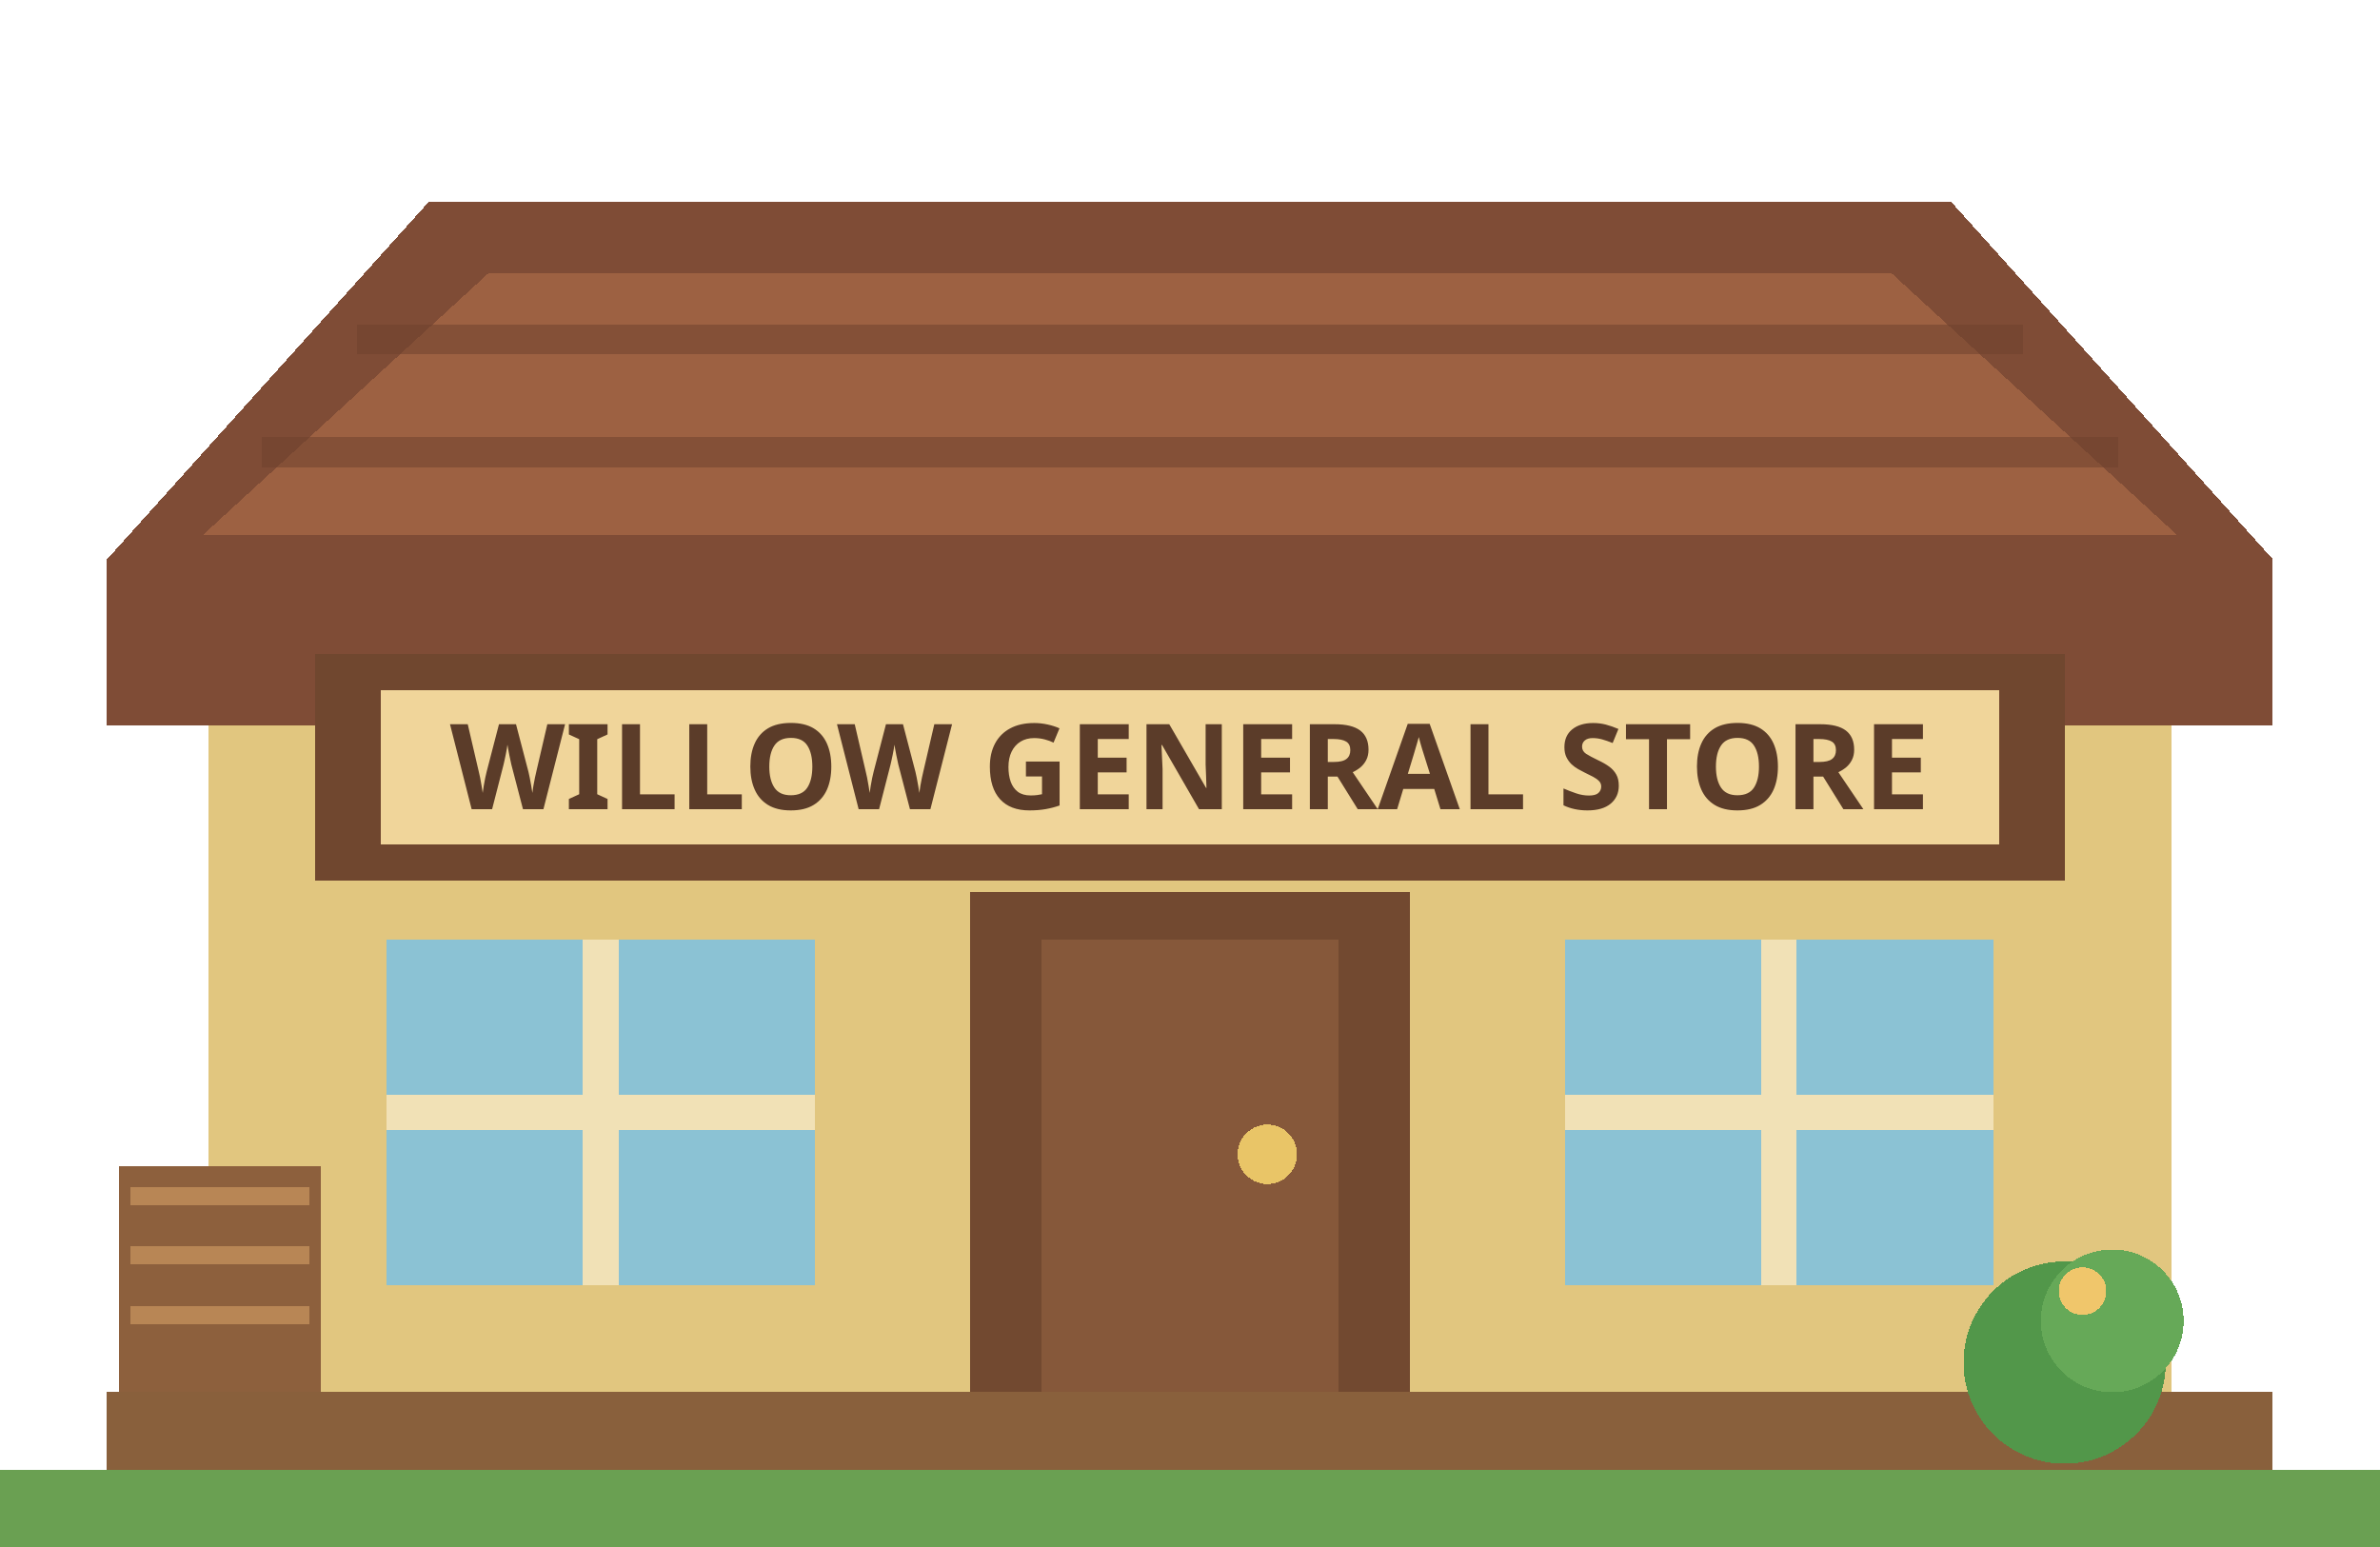
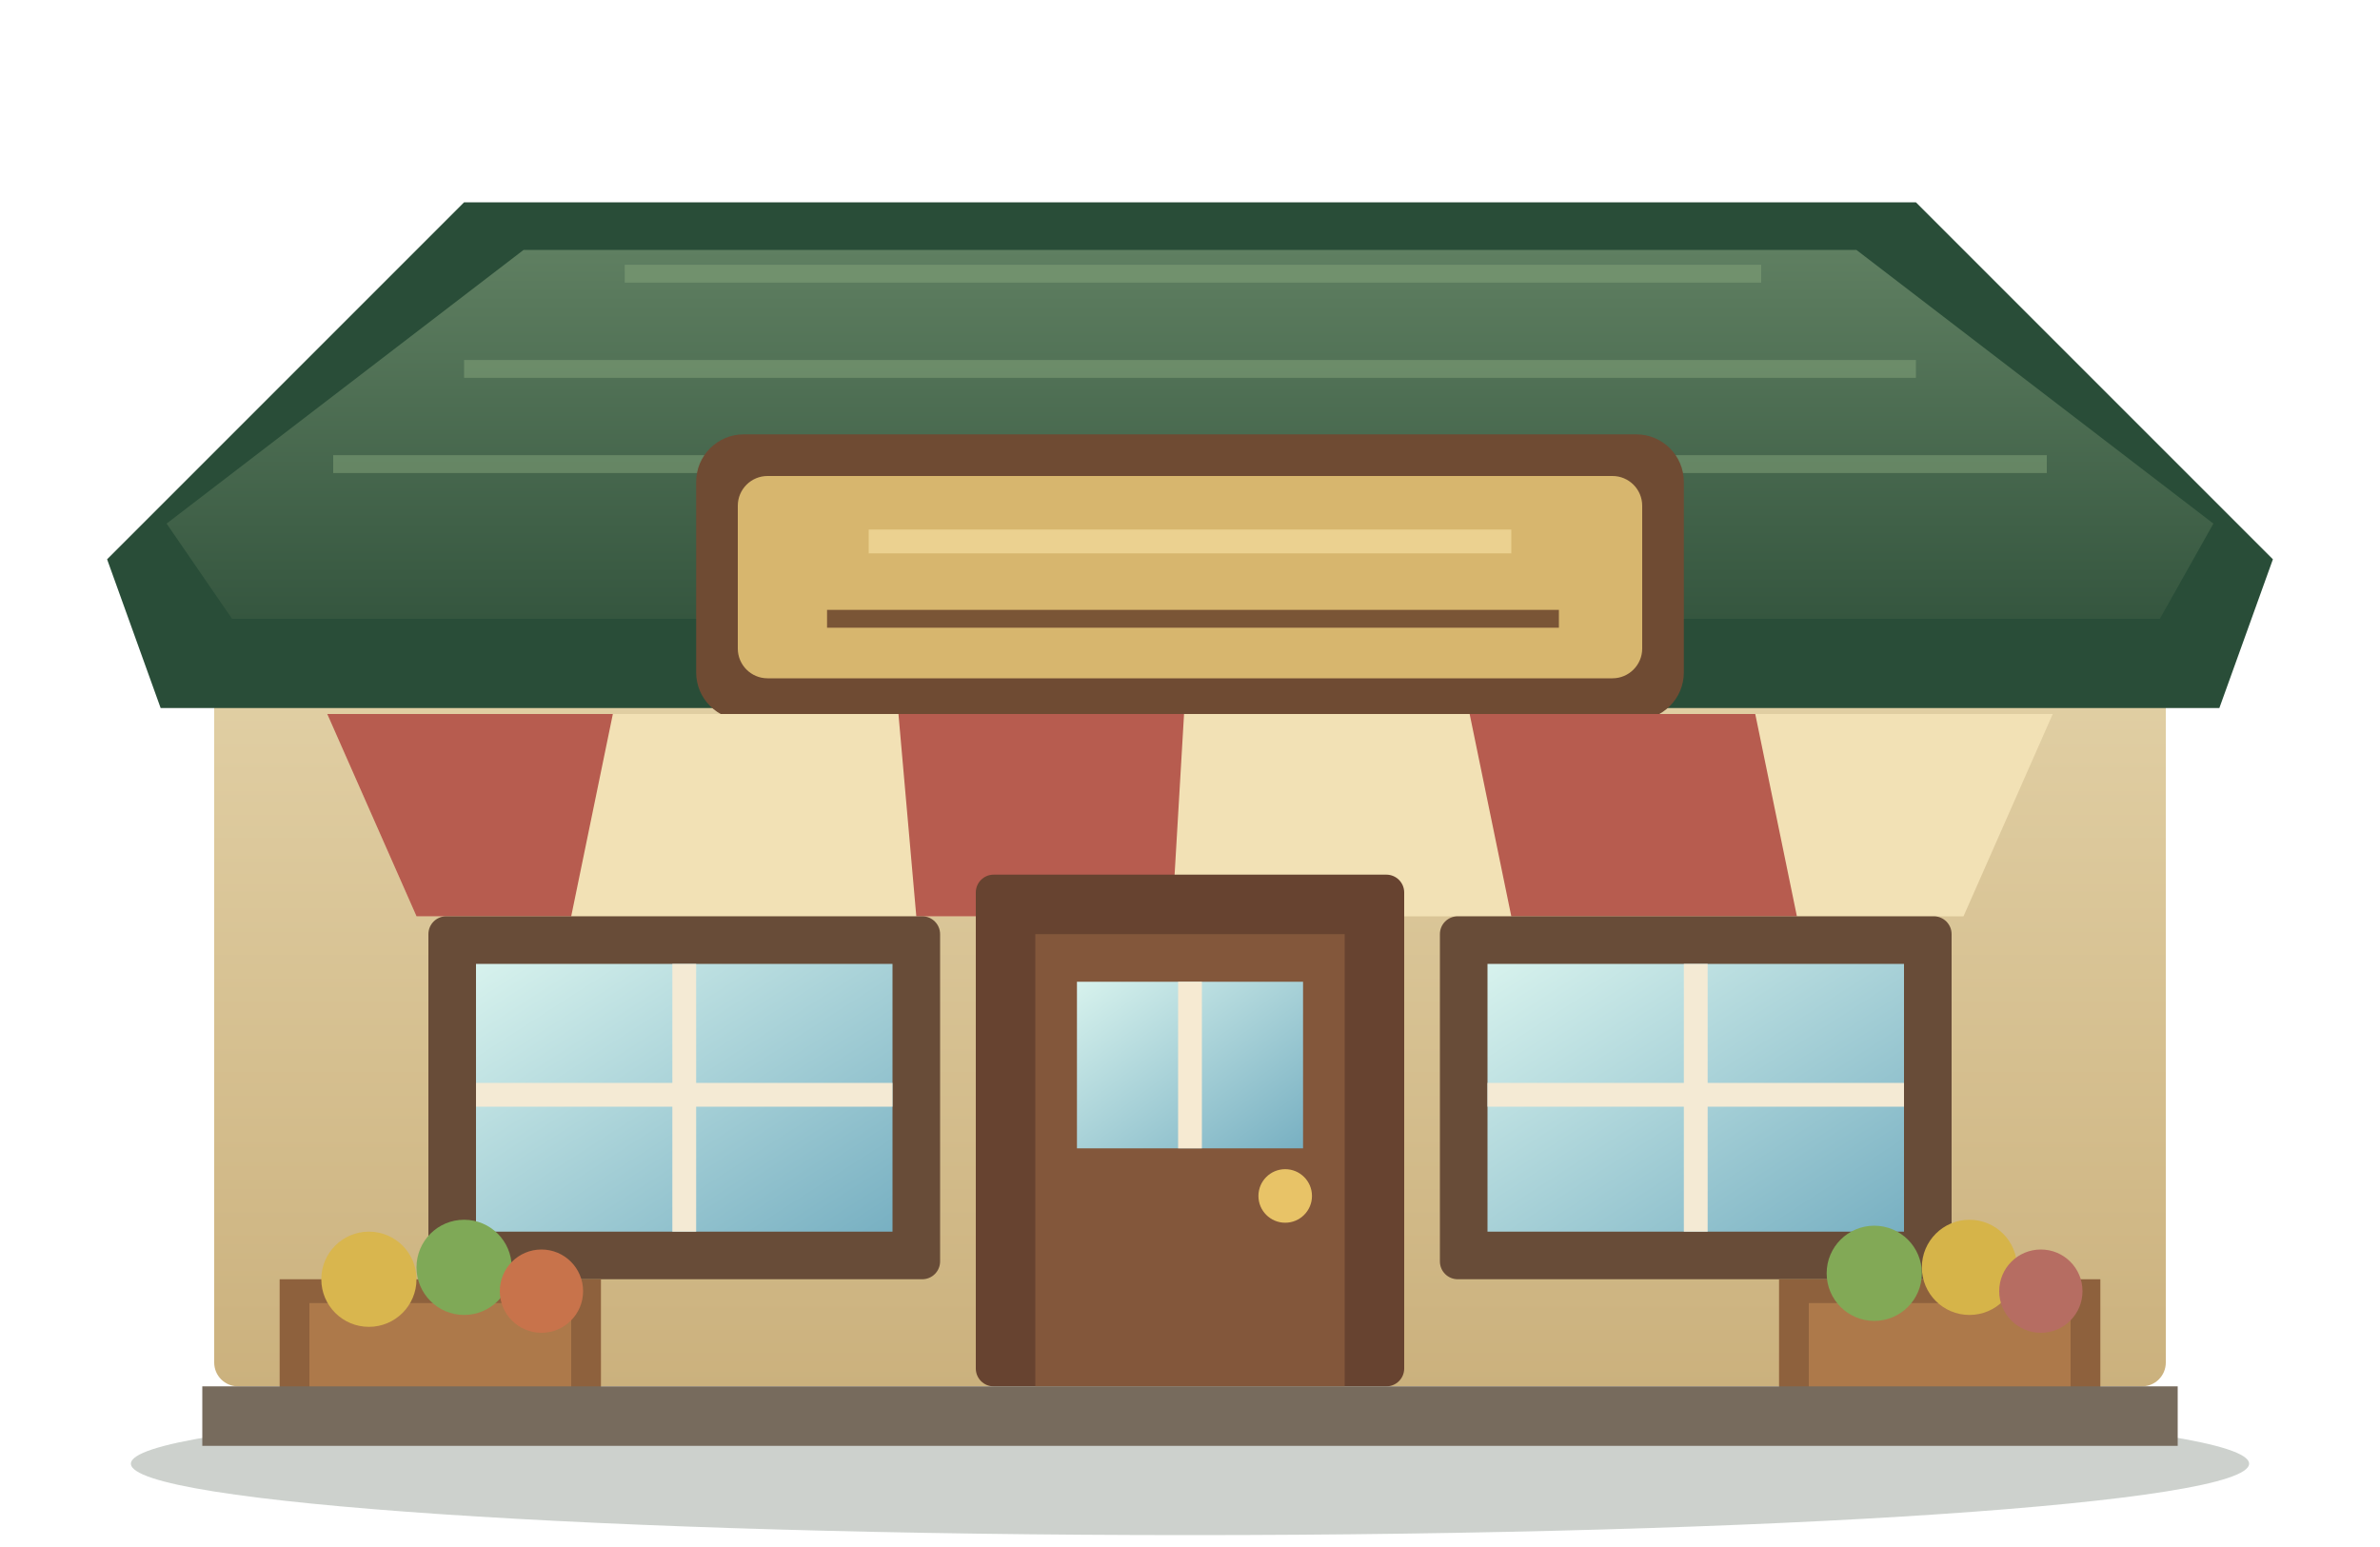
- <svg xmlns="http://www.w3.org/2000/svg" width="400" height="260" viewBox="0 0 400 260" shape-rendering="crispEdges">
-   <rect x="35" y="92" width="330" height="142" fill="#e1c67f" />
-   <path d="M18 94L72 34h256l54 60v28H18z" fill="#7f4c36" />
-   <path d="M34 90l48-44h236l48 44z" fill="#9d6142" />
-   <path d="M60 57h280M44 76h312" stroke="#70412e" stroke-width="5" opacity=".55" />
-   <rect x="53" y="110" width="294" height="38" fill="#70472f" />
-   <rect x="64" y="116" width="272" height="26" fill="#f0d59a" />
-   <text x="200" y="136" font-family="sans-serif" font-size="20" text-anchor="middle" fill="#5b3c29" font-weight="700">WILLOW GENERAL STORE</text>
-   <rect x="163" y="150" width="74" height="84" fill="#724930" />
-   <rect x="175" y="158" width="50" height="76" fill="#86583a" />
-   <circle cx="213" cy="194" r="5" fill="#e9c567" />
-   <rect x="65" y="158" width="72" height="58" fill="#8bc2d4" />
-   <rect x="263" y="158" width="72" height="58" fill="#8bc2d4" />
-   <path d="M101 158v58M65 187h72M299 158v58M263 187h72" stroke="#f1e1b6" stroke-width="6" />
-   <rect x="18" y="234" width="364" height="13" fill="#89603c" />
-   <rect x="0" y="247" width="400" height="13" fill="#6aa052" />
-   <rect x="20" y="196" width="34" height="38" fill="#8d603d" />
-   <path d="M22 201h30M22 211h30M22 221h30" stroke="#b88655" stroke-width="3" />
-   <circle cx="347" cy="229" r="17" fill="#52974a" />
-   <circle cx="355" cy="222" r="12" fill="#66a958" />
-   <circle cx="350" cy="217" r="4" fill="#f0c66b" />
+ <svg xmlns="http://www.w3.org/2000/svg" width="400" height="260" viewBox="0 0 400 260">
+   <defs>
+     <linearGradient id="wall" x1="0" y1="0" x2="0" y2="1">
+       <stop stop-color="#e6d6ad" />
+       <stop offset="1" stop-color="#cbb17d" />
+     </linearGradient>
+     <linearGradient id="roof" x1="0" y1="0" x2="0" y2="1">
+       <stop stop-color="#5f7f61" />
+       <stop offset="1" stop-color="#35563f" />
+     </linearGradient>
+     <linearGradient id="glass" x1="0" y1="0" x2="1" y2="1">
+       <stop stop-color="#d7f2ed" />
+       <stop offset="1" stop-color="#78b0c2" />
+     </linearGradient>
+   </defs>
+   <ellipse cx="200" cy="246" rx="178" ry="12" fill="#213624" opacity=".23" />
+   <rect x="36" y="88" width="328" height="145" rx="4" fill="url(#wall)" />
+   <path d="M18 94L78 34h244l60 60-9 25H27z" fill="#294d38" />
+   <path d="M28 88L88 42h224l60 46-9 16H39z" fill="url(#roof)" />
+   <g stroke="#86a67b" stroke-width="3" opacity=".5">
+     <path d="M56 78h288" />
+     <path d="M78 62h244" />
+     <path d="M105 46h191" />
+   </g>
+   <rect x="117" y="73" width="166" height="48" rx="8" fill="#6f4b33" />
+   <rect x="124" y="80" width="152" height="34" rx="5" fill="#d7b66e" />
+   <path d="M139 104h123" stroke="#7a5536" stroke-width="3" />
+   <path d="M146 91h108" stroke="#f4dd9e" stroke-width="4" opacity=".7" />
+   <path d="M55 120h290l-15 34H70z" fill="#f2e1b5" />
+   <g fill="#b75c4f">
+     <path d="M55 120h48l-7 34H70z" />
+     <path d="M151 120h48l-2 34h-43z" />
+     <path d="M247 120h48l7 34h-48z" />
+   </g>
+   <rect x="72" y="154" width="86" height="61" rx="3" fill="#684c38" />
+   <rect x="80" y="162" width="70" height="45" fill="url(#glass)" />
+   <path d="M115 162v45M80 184h70" stroke="#f4ead4" stroke-width="4" />
+   <rect x="242" y="154" width="86" height="61" rx="3" fill="#684c38" />
+   <rect x="250" y="162" width="70" height="45" fill="url(#glass)" />
+   <path d="M285 162v45M250 184h70" stroke="#f4ead4" stroke-width="4" />
+   <rect x="164" y="147" width="72" height="86" rx="3" fill="#674330" />
+   <rect x="174" y="157" width="52" height="76" fill="#83573b" />
+   <rect x="181" y="165" width="38" height="28" fill="url(#glass)" />
+   <path d="M200 165v28" stroke="#f6ead2" stroke-width="4" />
+   <circle cx="216" cy="201" r="4.5" fill="#e8c367" />
+   <g>
+     <rect x="47" y="215" width="54" height="26" fill="#8e613d" />
+     <rect x="52" y="219" width="44" height="17" fill="#ad794a" />
+     <circle cx="62" cy="215" r="8" fill="#d9b64e" />
+     <circle cx="78" cy="213" r="8" fill="#7fa957" />
+     <circle cx="91" cy="217" r="7" fill="#c8734b" />
+     <rect x="299" y="215" width="54" height="26" fill="#8e613d" />
+     <rect x="304" y="219" width="44" height="17" fill="#ad794a" />
+     <circle cx="315" cy="214" r="8" fill="#82a956" />
+     <circle cx="331" cy="213" r="8" fill="#d6b449" />
+     <circle cx="343" cy="217" r="7" fill="#b66d62" />
+   </g>
+   <rect x="34" y="233" width="332" height="10" fill="#776b5d" />
</svg>
